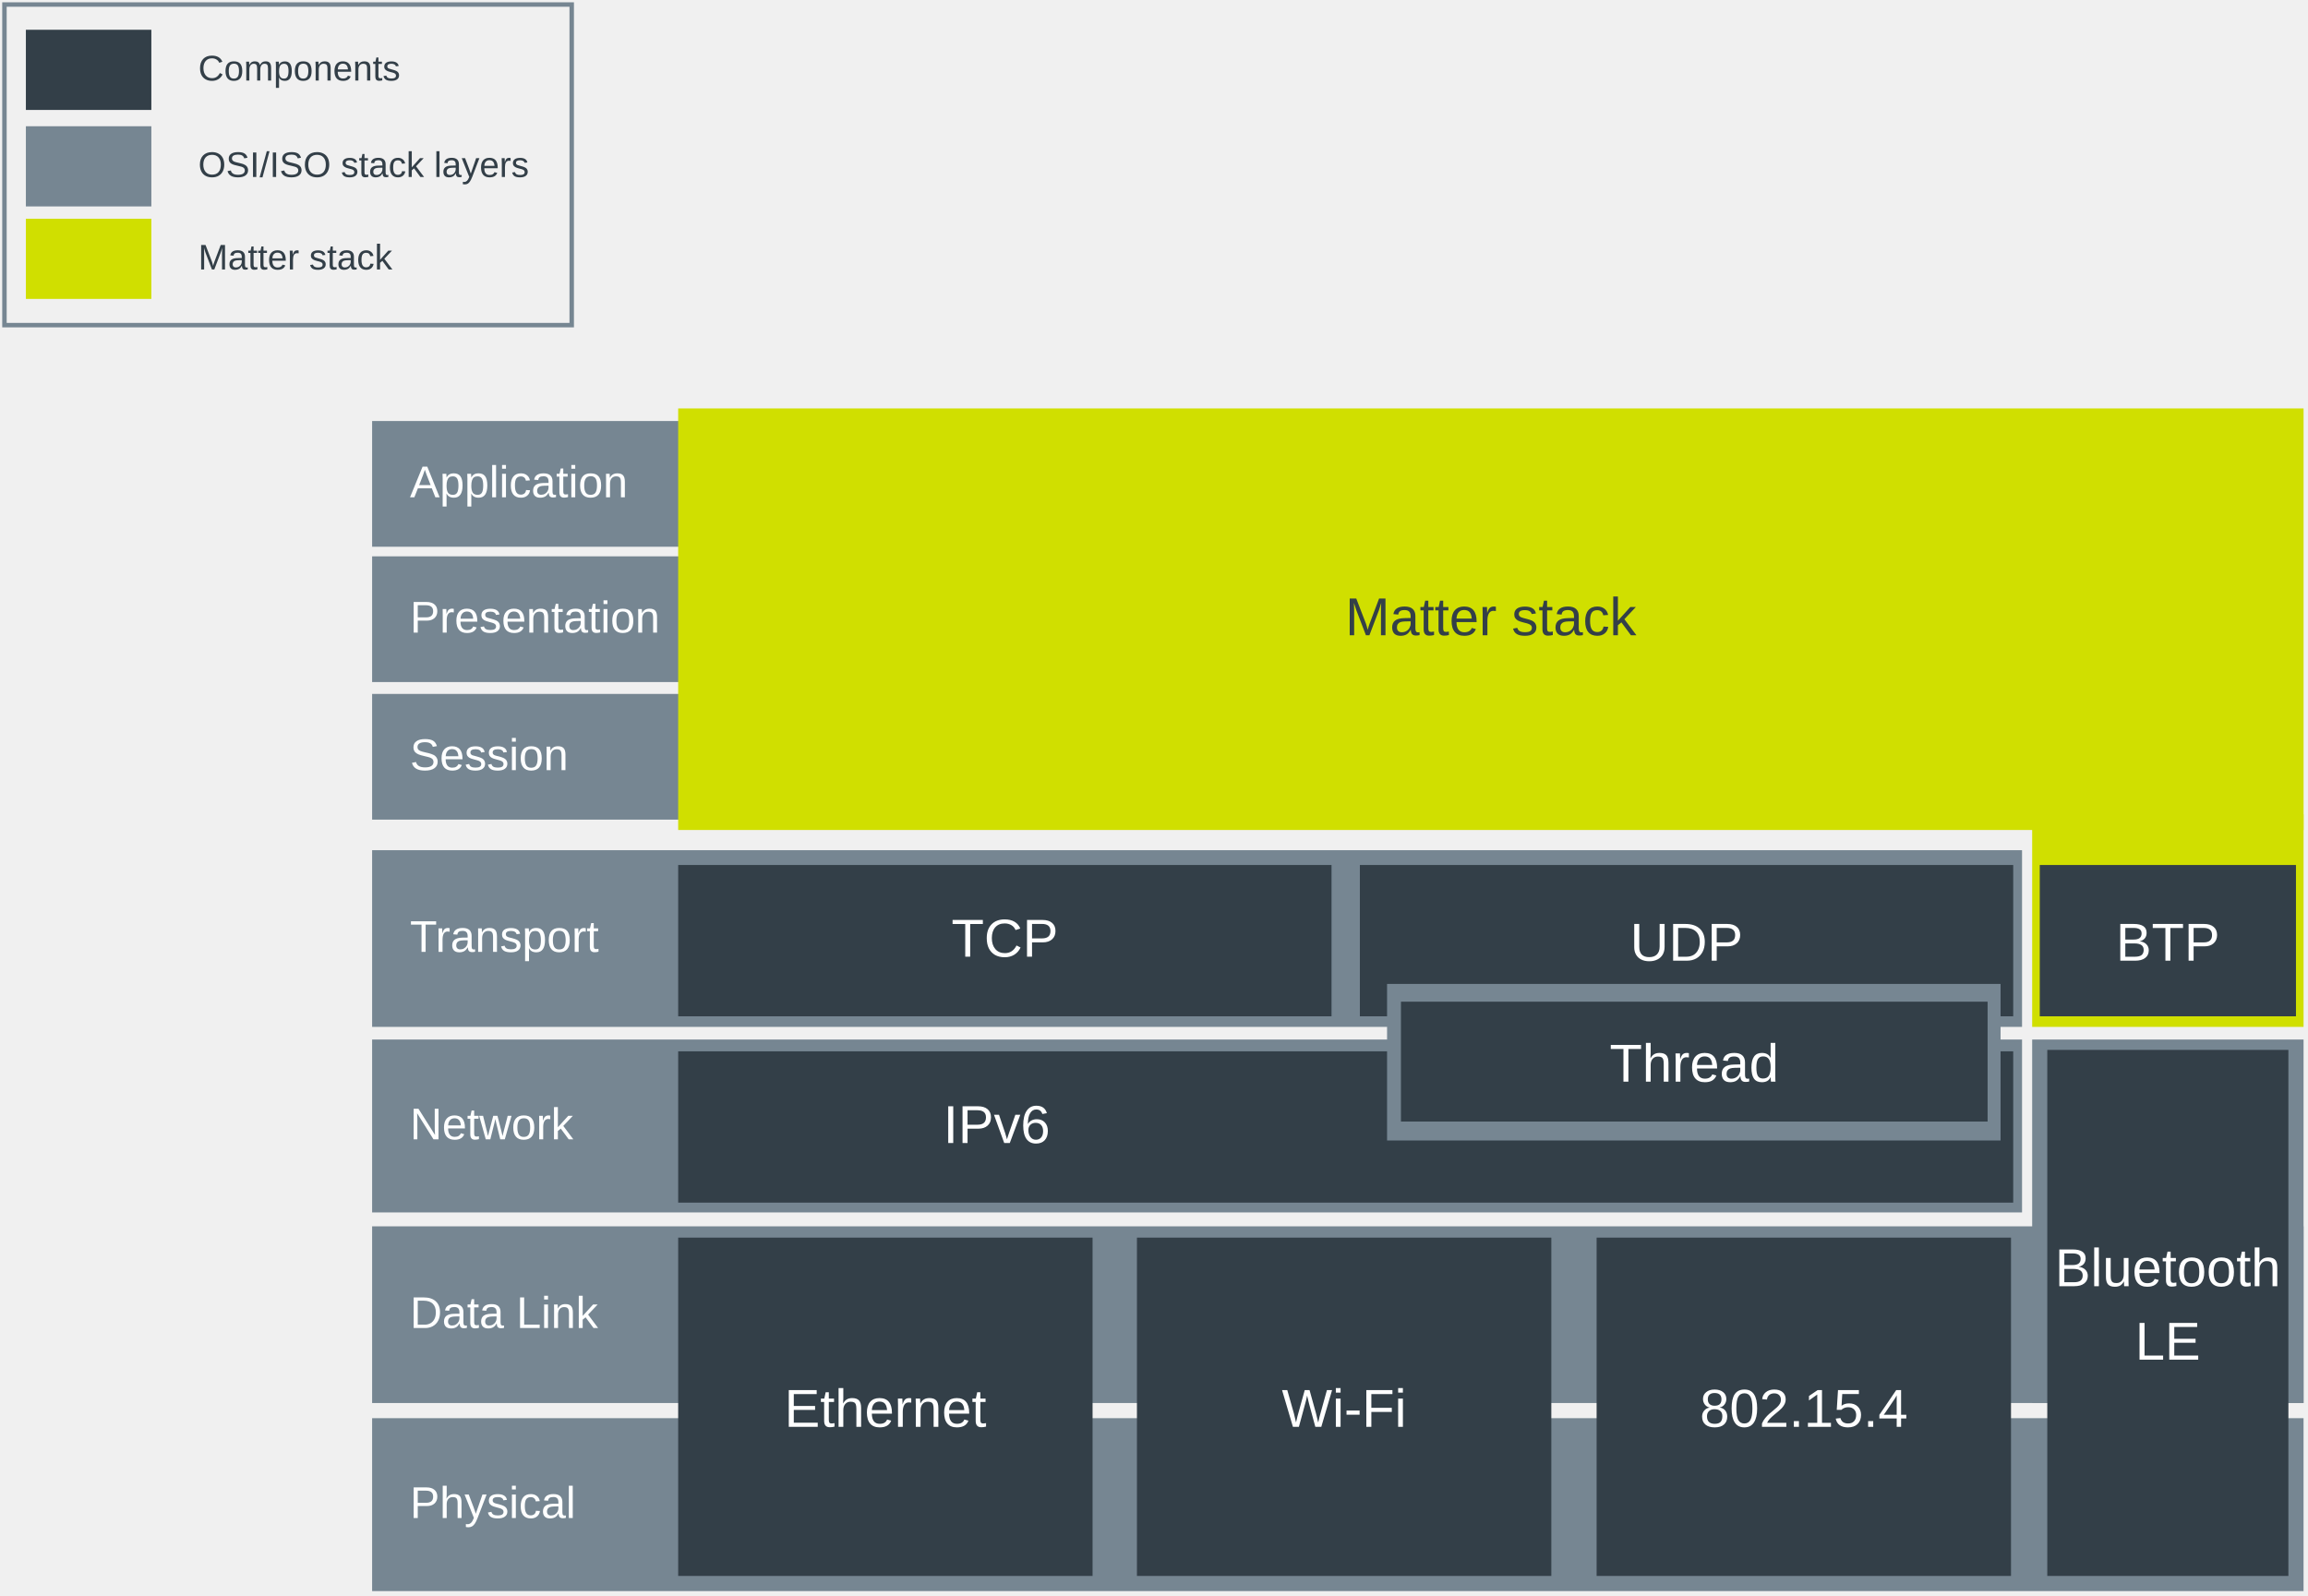
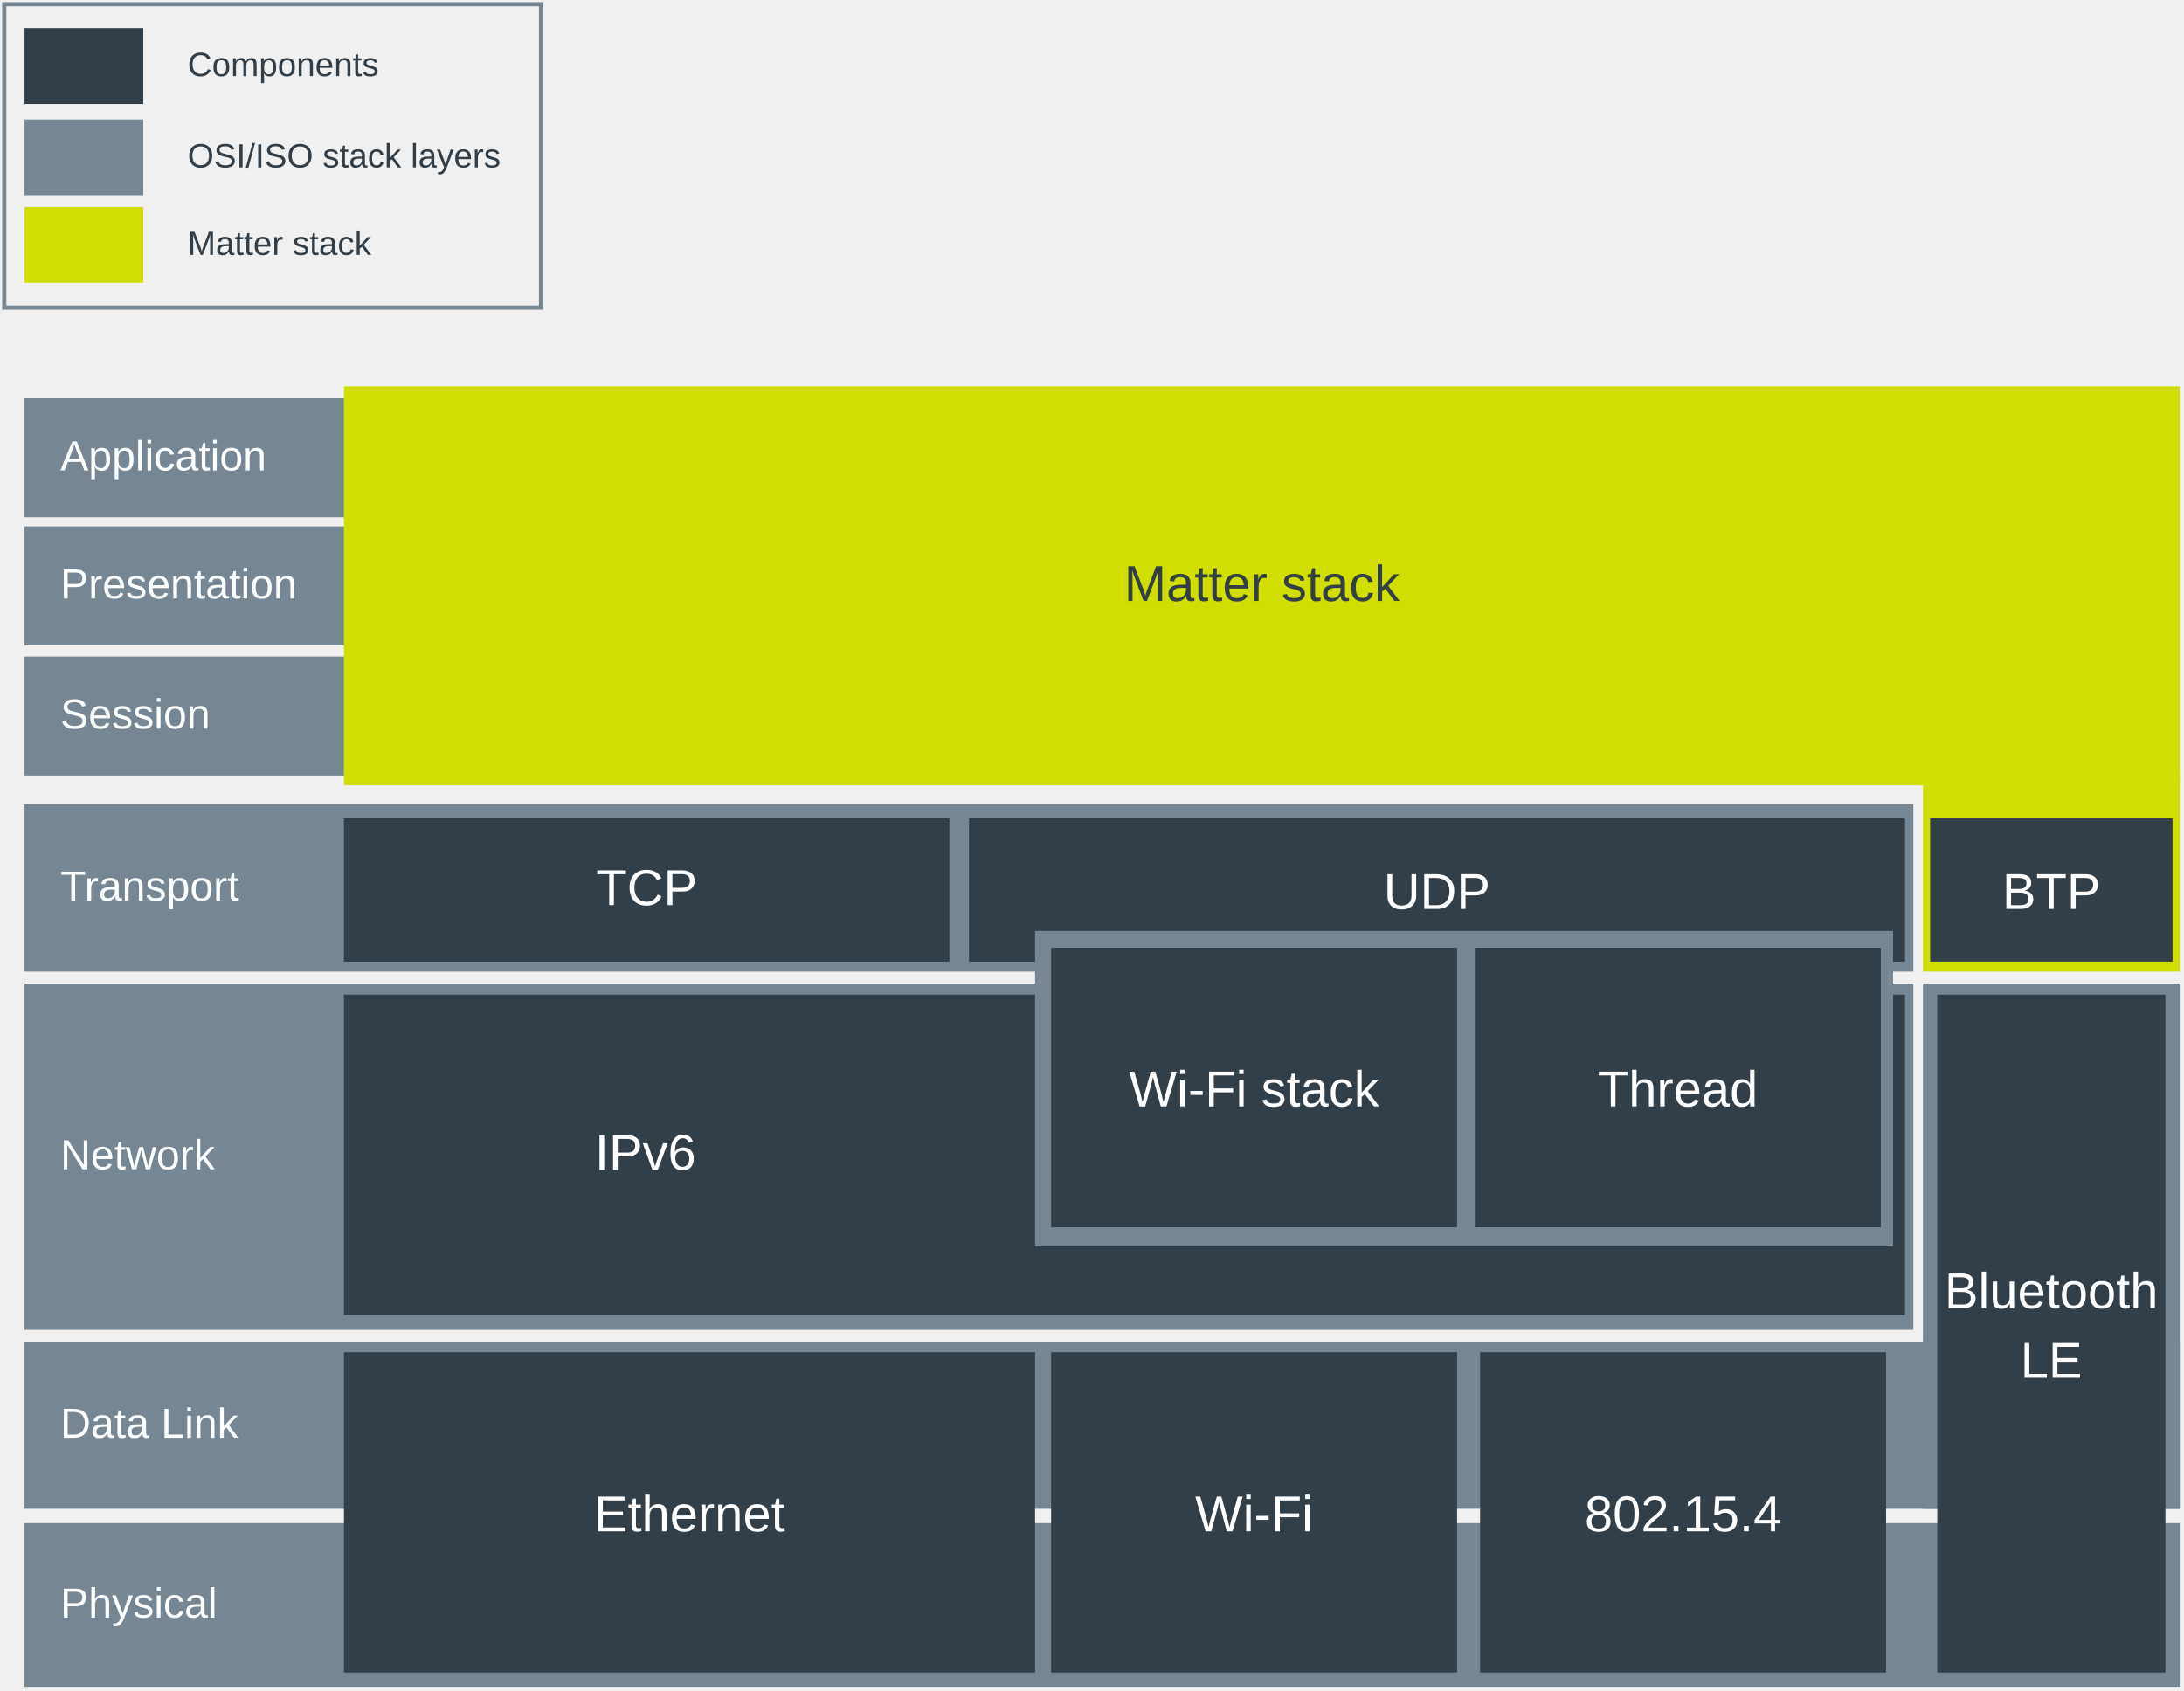
- <svg xmlns="http://www.w3.org/2000/svg" width="7.198in" height="4.977in" viewBox="0 0 518.26 358.315" xml:space="preserve" color-interpolation-filters="sRGB" class="st14">
+ <svg xmlns="http://www.w3.org/2000/svg" width="7.198in" height="5.574in" viewBox="0 0 518.26 401.346" xml:space="preserve" color-interpolation-filters="sRGB" class="st14">
  <style type="text/css">
	
		.st1 {fill:#768692;stroke:none;stroke-width:1}
		.st2 {fill:#feffff;font-family:Arial;font-size:0.833em}
		.st3 {fill:#d0df00;stroke:none;stroke-linecap:round;stroke-linejoin:round;stroke-width:0.75}
		.st4 {fill:#333f48;font-family:Arial;font-size:1em}
		.st5 {fill:none;stroke:#768692;stroke-width:1}
		.st6 {fill:#d0df00;stroke:none;stroke-width:1}
		.st7 {fill:none;stroke:none;stroke-width:1}
		.st8 {fill:#333f48;font-family:Arial;font-size:0.667em}
		.st9 {fill:#333f48;stroke:none;stroke-linecap:round;stroke-linejoin:round;stroke-width:0.75}
		.st10 {stroke:none;stroke-linecap:round;stroke-linejoin:round;stroke-width:0.75}
		.st11 {fill:#333f48;stroke:none;stroke-width:1}
		.st12 {fill:#ffffff;font-family:Arial;font-size:1em}
		.st13 {font-size:1em}
		.st14 {fill:none;fill-rule:evenodd;font-size:12px;overflow:visible;stroke-linecap:square;stroke-miterlimit:3}
	
	</style>
  <g>
-     <g id="shape3321-1" transform="translate(83.5591,-174.254)">
-       <path d="M0 330.08 L0 358.31 L73.86 358.31 L73.86 330.08 L0 330.08 L0 330.08 Z" class="st1" />
-       <text x="8.5" y="347.2" class="st2">Session</text>
+     <g id="shape3321-1" transform="translate(5.8114,-217.285)">
+       <path d="M0 373.11 L0 401.35 L151.61 401.35 L151.61 373.11 L0 373.11 L0 373.11 Z" class="st1" />
+       <text x="8.5" y="390.23" class="st2">Session</text>
    </g>
-     <g id="shape3322-4" transform="translate(83.5591,-205.152)">
-       <path d="M0 330.08 L0 358.31 L73.86 358.31 L73.86 330.08 L0 330.08 L0 330.08 Z" class="st1" />
-       <text x="8.5" y="347.2" class="st2">Presentation</text>
+     <g id="shape3322-4" transform="translate(5.8114,-248.183)">
+       <path d="M0 373.11 L0 401.35 L151.61 401.35 L151.61 373.11 L0 373.11 L0 373.11 Z" class="st1" />
+       <text x="8.5" y="390.23" class="st2">Presentation</text>
    </g>
-     <g id="shape3323-7" transform="translate(83.5591,-235.54)">
-       <path d="M0 330.08 L0 358.31 L73.86 358.31 L73.86 330.08 L0 330.08 L0 330.08 Z" class="st1" />
-       <text x="8.5" y="347.2" class="st2">Application</text>
+     <g id="shape3323-7" transform="translate(5.8114,-278.571)">
+       <path d="M0 373.11 L0 401.35 L151.61 401.35 L151.61 373.11 L0 373.11 L0 373.11 Z" class="st1" />
+       <text x="8.5" y="390.23" class="st2">Application</text>
    </g>
    <g id="shape3315-10" transform="translate(456.322,-43.2362)">
-       <path d="M60.94 276.68 L0 276.68 L0 358.31 L60.94 358.31 L60.94 276.68 Z" class="st1" />
+       <path d="M60.94 276.68 L0 276.68 L0 401.35 L60.94 401.35 L60.94 276.68 Z" class="st1" />
    </g>
-     <g id="shape3313-12" transform="translate(83.5591,-43.2362)">
-       <path d="M0 318.63 L0 358.31 L433.7 358.31 L433.7 318.63 L0 318.63 L0 318.63 Z" class="st1" />
-       <text x="8.5" y="341.47" class="st2">Data Link</text>
+     <g id="shape3313-12" transform="translate(5.8114,-43.2362)">
+       <path d="M0 361.66 L0 401.35 L511.45 401.35 L511.45 361.66 L0 361.66 L0 361.66 Z" class="st1" />
+       <text x="8.5" y="384.5" class="st2">Data Link</text>
    </g>
-     <g id="shape3312-15" transform="translate(83.5591,-86.0394)">
-       <path d="M0 319.48 L0 358.31 L370.49 358.31 L370.49 319.48 L0 319.48 L0 319.48 Z" class="st1" />
-       <text x="8.5" y="341.9" class="st2">Network</text>
+     <g id="shape3312-15" transform="translate(5.8114,-85.7006)">
+       <path d="M0 319.14 L0 401.35 L448.24 401.35 L448.24 319.14 L0 319.14 L0 319.14 Z" class="st1" />
+       <text x="8.5" y="363.24" class="st2">Network</text>
    </g>
-     <g id="shape3241-18" transform="translate(152.285,-171.929)">
-       <path d="M0 263.64 L0 358.31 L364.98 358.31 L364.98 263.64 L0 263.64 L0 263.64 Z" class="st3" />
-       <text x="149.81" y="314.58" class="st4">Matter stack</text>
+     <g id="shape3241-18" transform="translate(81.6142,-214.961)">
+       <path d="M0 306.67 L0 401.35 L435.65 401.35 L435.65 306.67 L0 306.67 L0 306.67 Z" class="st3" />
+       <text x="185.15" y="357.61" class="st4">Matter stack</text>
    </g>
-     <g id="shape3261-21" transform="translate(1,-285.315)">
-       <rect x="0" y="286.315" width="127.378" height="72" class="st5" />
+     <g id="shape3261-21" transform="translate(1,-328.346)">
+       <rect x="0" y="329.346" width="127.378" height="72" class="st5" />
    </g>
-     <g id="group3290-23" transform="translate(5.8114,-291.203)">
+     <g id="group3290-23" transform="translate(5.8114,-334.234)">
      <g id="shape3271-24">
-         <rect x="0" y="340.309" width="28.174" height="18.006" class="st6" />
+         <rect x="0" y="383.34" width="28.174" height="18.006" class="st6" />
      </g>
      <g id="shape3282-26" transform="translate(34.6999,-0.862791)">
-         <rect x="0" y="342.034" width="83.056" height="16.281" class="st7" />
-         <text x="4" y="352.57" class="st8">Matter stack</text>
+         <rect x="0" y="385.066" width="83.056" height="16.281" class="st7" />
+         <text x="4" y="395.61" class="st8">Matter stack</text>
      </g>
    </g>
-     <g id="group3294-29" transform="translate(5.8114,-311.971)">
+     <g id="group3294-29" transform="translate(5.8114,-355.002)">
      <g id="shape3222-30">
-         <rect x="0" y="340.309" width="28.174" height="18.006" class="st1" />
+         <rect x="0" y="383.34" width="28.174" height="18.006" class="st1" />
      </g>
      <g id="shape3276-32" transform="translate(34.6999,-0.862791)">
-         <rect x="0" y="342.034" width="83.056" height="16.281" class="st7" />
-         <text x="4" y="352.57" class="st8">OSI/ISO stack layers</text>
+         <rect x="0" y="385.066" width="83.056" height="16.281" class="st7" />
+         <text x="4" y="395.61" class="st8">OSI/ISO stack layers</text>
      </g>
    </g>
-     <g id="group3295-35" transform="translate(5.8114,-333.639)">
+     <g id="group3295-35" transform="translate(5.8114,-376.671)">
      <g id="shape3223-36">
-         <rect x="0" y="340.309" width="28.174" height="18.006" class="st9" />
+         <rect x="0" y="383.34" width="28.174" height="18.006" class="st9" />
      </g>
      <g id="shape3274-38" transform="translate(34.6999,-0.862791)">
-         <rect x="0" y="342.034" width="83.056" height="16.281" class="st7" />
-         <text x="4" y="352.57" class="st8">Components</text>
+         <rect x="0" y="385.066" width="83.056" height="16.281" class="st7" />
+         <text x="4" y="395.61" class="st8">Components</text>
      </g>
    </g>
-     <g id="shape3196-41" transform="translate(83.5591,-127.709)">
-       <path d="M0 318.63 L0 358.31 L370.49 358.31 L370.49 318.63 L0 318.63 L0 318.63 Z" class="st1" />
-       <text x="8.5" y="341.47" class="st2">Transport</text>
+     <g id="shape3196-41" transform="translate(5.8114,-170.74)">
+       <path d="M0 361.66 L0 401.35 L448.24 401.35 L448.24 361.66 L0 361.66 L0 361.66 Z" class="st1" />
+       <text x="8.5" y="384.5" class="st2">Transport</text>
    </g>
-     <g id="shape3203-44" transform="translate(157.417,-48.3981)">
-       <path d="M196.93 339.67 L0 339.67 L0 358.31 L196.93 358.31 L196.93 339.67" class="st10" />
+     <g id="shape3203-44" transform="translate(157.417,-91.4294)">
+       <path d="M196.93 382.7 L0 382.7 L0 401.35 L196.93 401.35 L196.93 382.7" class="st10" />
    </g>
-     <g id="shape3198-47" transform="translate(152.285,-130.085)">
-       <path d="M146.71 324.33 L0 324.33 L0 358.31 L146.71 358.31 L146.71 324.33 Z" class="st11" />
-       <text x="61.35" y="344.92" class="st12">TCP</text>
+     <g id="shape3198-47" transform="translate(81.6142,-173.116)">
+       <path d="M143.68 367.36 L0 367.36 L0 401.35 L143.68 401.35 L143.68 367.36 Z" class="st11" />
+       <text x="59.84" y="387.95" class="st12">TCP</text>
    </g>
-     <g id="shape3200-50" transform="translate(305.356,-130.085)">
-       <path d="M146.71 324.33 L0 324.33 L0 358.31 L146.71 358.31 L146.71 324.33 Z" class="st11" />
-       <text x="60.69" y="345.82" class="st12">UDP</text>
+     <g id="shape3200-50" transform="translate(229.929,-173.116)">
+       <path d="M222.13 367.36 L0 367.36 L0 401.35 L222.13 401.35 L222.13 367.36 Z" class="st11" />
+       <text x="98.4" y="388.85" class="st12">UDP</text>
    </g>
-     <g id="shape3311-53" transform="translate(152.285,-88.2403)">
-       <path d="M299.78 324.33 L0 324.33 L0 358.31 L299.78 358.31 L299.78 324.33 Z" class="st11" />
-       <text x="59.53" y="344.92" class="st12">IPv6</text>
+     <g id="shape3311-53" transform="translate(81.6142,-89.2773)">
+       <path d="M370.45 325.36 L0 325.36 L0 401.35 L370.45 401.35 L370.45 325.36 Z" class="st11" />
+       <text x="59.53" y="366.96" class="st12">IPv6</text>
    </g>
-     <g id="shape3317-56" transform="translate(311.465,-102.197)">
-       <path d="M137.76 323.15 L0 323.15 L0 358.31 L137.76 358.31 L137.76 323.15 Z" class="st1" />
+     <g id="shape3317-56" transform="translate(245.622,-105.543)">
+       <path d="M203.61 326.5 L0 326.5 L0 401.35 L203.61 401.35 L203.61 326.5 Z" class="st1" />
    </g>
-     <g id="shape3319-58" transform="translate(456.322,-127.709)">
-       <path d="M60.94 310.58 L0 310.58 L0 358.31 L60.94 358.31 L60.94 310.58 Z" class="st3" />
+     <g id="shape3319-58" transform="translate(456.322,-170.74)">
+       <path d="M60.94 353.62 L0 353.62 L0 401.35 L60.94 401.35 L60.94 353.62 Z" class="st3" />
    </g>
-     <g id="shape3314-60" transform="translate(458.027,-130.085)">
-       <path d="M57.53 324.33 L0 324.33 L0 358.31 L57.53 358.31 L57.53 324.33 Z" class="st11" />
-       <text x="17.1" y="345.82" class="st12">BTP</text>
+     <g id="shape3314-60" transform="translate(458.027,-173.116)">
+       <path d="M57.53 367.36 L0 367.36 L0 401.35 L57.53 401.35 L57.53 367.36 Z" class="st11" />
+       <text x="17.1" y="388.85" class="st12">BTP</text>
    </g>
-     <g id="shape3320-63" transform="translate(83.5591,-1)">
-       <path d="M0 319.48 L0 358.31 L433.7 358.31 L433.7 319.48 L0 319.48 L0 319.48 Z" class="st1" />
-       <text x="8.5" y="341.9" class="st2">Physical</text>
+     <g id="shape3320-63" transform="translate(5.8114,-1)">
+       <path d="M0 362.51 L0 401.35 L511.45 401.35 L511.45 362.51 L0 362.51 L0 362.51 Z" class="st1" />
+       <text x="8.5" y="384.93" class="st2">Physical</text>
    </g>
-     <g id="shape3305-66" transform="translate(314.583,-106.449)">
-       <path d="M131.73 331.39 L0 331.39 L0 358.31 L131.73 358.31 L131.73 331.39 Z" class="st11" />
-       <text x="46.85" y="349.35" class="st12">Thread</text>
+     <g id="shape3305-66" transform="translate(349.975,-110.074)">
+       <path d="M96.34 335.01 L0 335.01 L0 401.35 L96.34 401.35 L96.34 335.01 Z" class="st11" />
+       <text x="29.16" y="372.68" class="st12">Thread</text>
    </g>
-     <g id="shape3303-69" transform="translate(152.285,-4.40158)">
-       <path d="M93.05 282.33 L0 282.33 L0 358.31 L93.05 358.31 L93.05 282.33 Z" class="st11" />
-       <text x="23.85" y="324.82" class="st12">Ethernet</text>
+     <g id="shape3303-69" transform="translate(81.6142,-4.40158)">
+       <path d="M164.01 325.36 L0 325.36 L0 401.35 L164.01 401.35 L164.01 325.36 Z" class="st11" />
+       <text x="59.32" y="367.86" class="st12">Ethernet</text>
    </g>
-     <g id="shape3302-72" transform="translate(255.299,-4.40158)">
-       <path d="M93.05 282.33 L0 282.33 L0 358.31 L93.05 358.31 L93.05 282.33 Z" class="st11" />
-       <text x="32.54" y="324.82" class="st12">Wi-Fi</text>
+     <g id="shape3302-72" transform="translate(249.426,-4.40158)">
+       <path d="M96.34 325.36 L0 325.36 L0 401.35 L96.34 401.35 L96.34 325.36 Z" class="st11" />
+       <text x="34.18" y="367.86" class="st12">Wi-Fi</text>
    </g>
-     <g id="shape3304-75" transform="translate(358.52,-4.40158)">
-       <path d="M93.05 282.33 L0 282.33 L0 358.31 L93.05 358.31 L93.05 282.33 Z" class="st11" />
-       <text x="23.17" y="324.82" class="st12">802.15.4</text>
+     <g id="shape3304-75" transform="translate(351.229,-4.40158)">
+       <path d="M96.34 325.36 L0 325.36 L0 401.35 L96.34 401.35 L96.34 325.36 Z" class="st11" />
+       <text x="24.81" y="367.86" class="st12">802.15.4</text>
    </g>
    <g id="shape3306-78" transform="translate(459.717,-4.40158)">
-       <path d="M54.14 240.17 L0 240.17 L0 358.31 L54.14 358.31 L54.14 240.17 Z" class="st11" />
-       <text x="1.72" y="293.24" class="st12">Bluetooth <tspan x="19.73" dy="1.375em" class="st13">LE</tspan>
+       <path d="M54.14 240.49 L0 240.49 L0 401.35 L54.14 401.35 L54.14 240.49 Z" class="st11" />
+       <text x="1.72" y="314.92" class="st12">Bluetooth <tspan x="19.73" dy="1.375em" class="st13">LE</tspan>
      </text>
+     </g>
+     <g id="shape3324-82" transform="translate(249.426,-110.074)">
+       <path d="M96.34 335.01 L0 335.01 L0 401.35 L96.34 401.35 L96.34 335.01 Z" class="st11" />
+       <text x="18.51" y="372.68" class="st12">Wi-Fi stack</text>
    </g>
  </g>
</svg>
